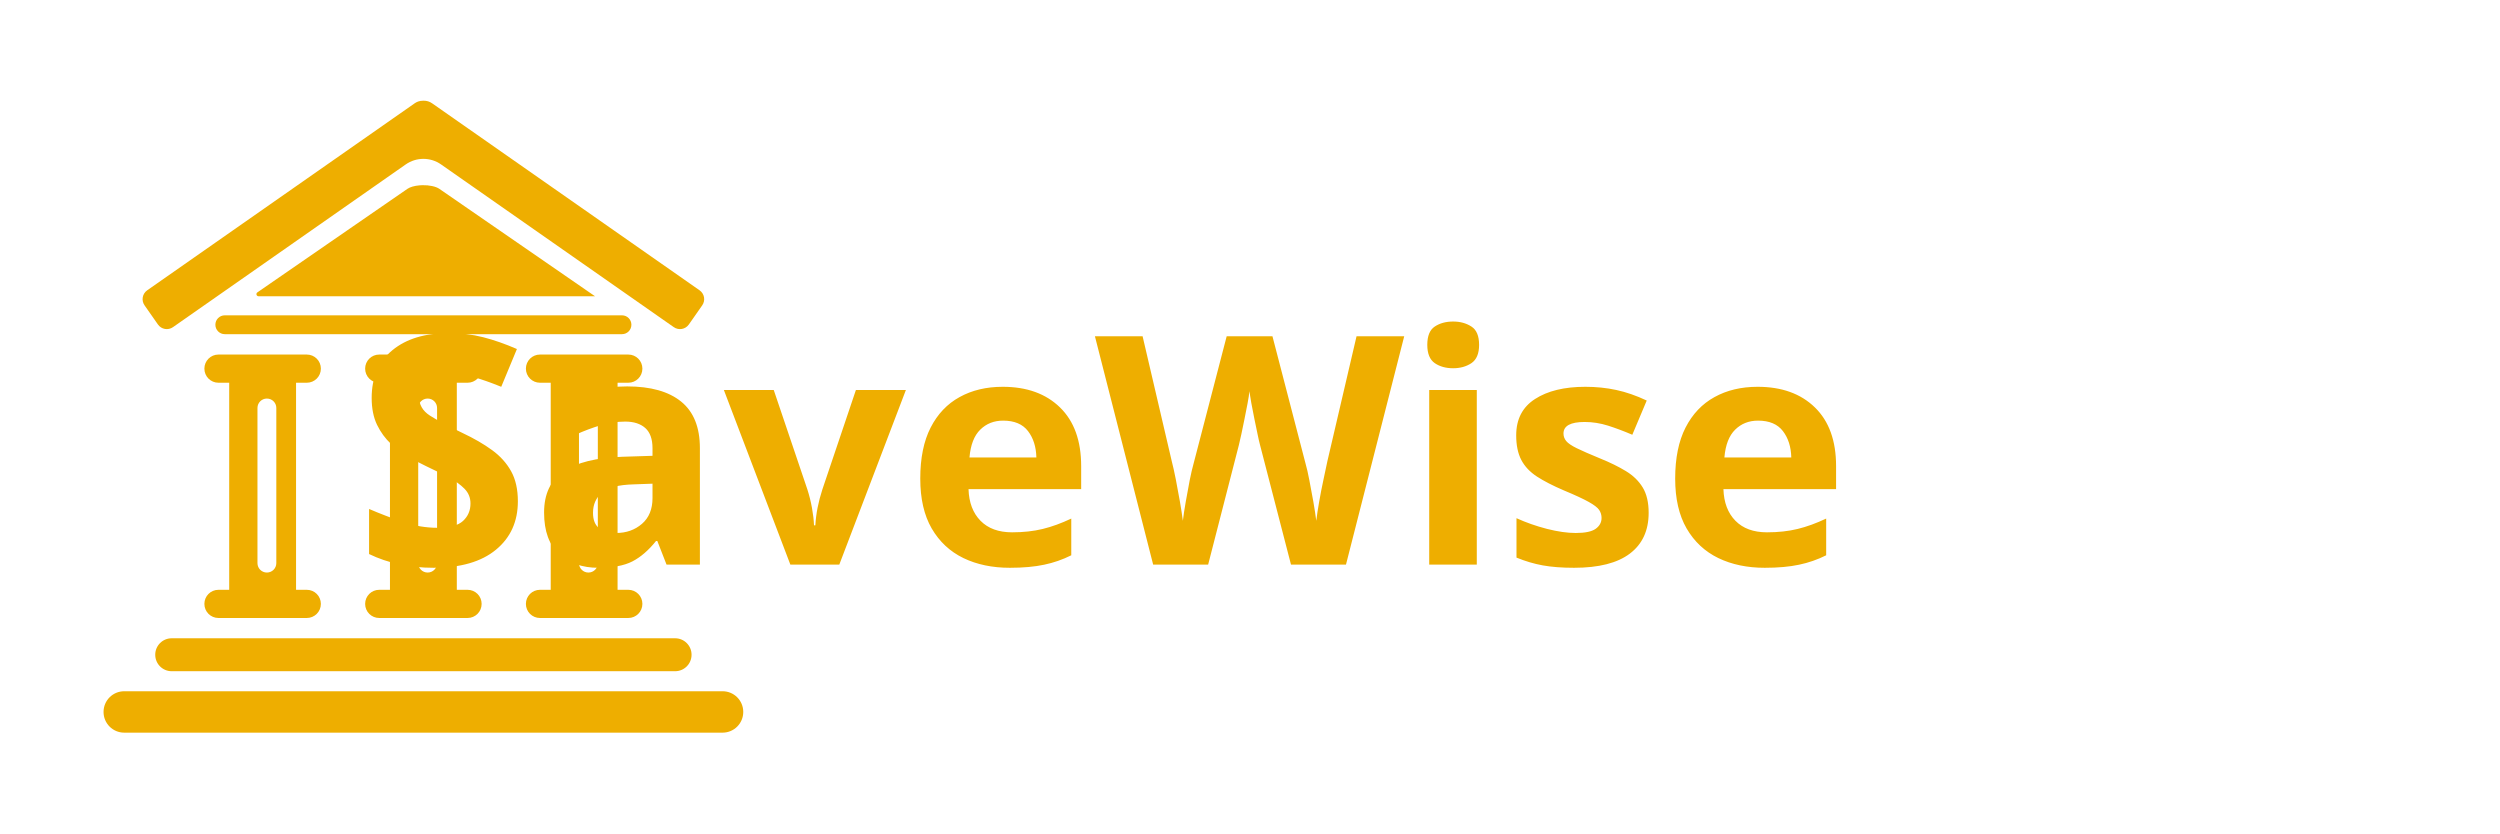
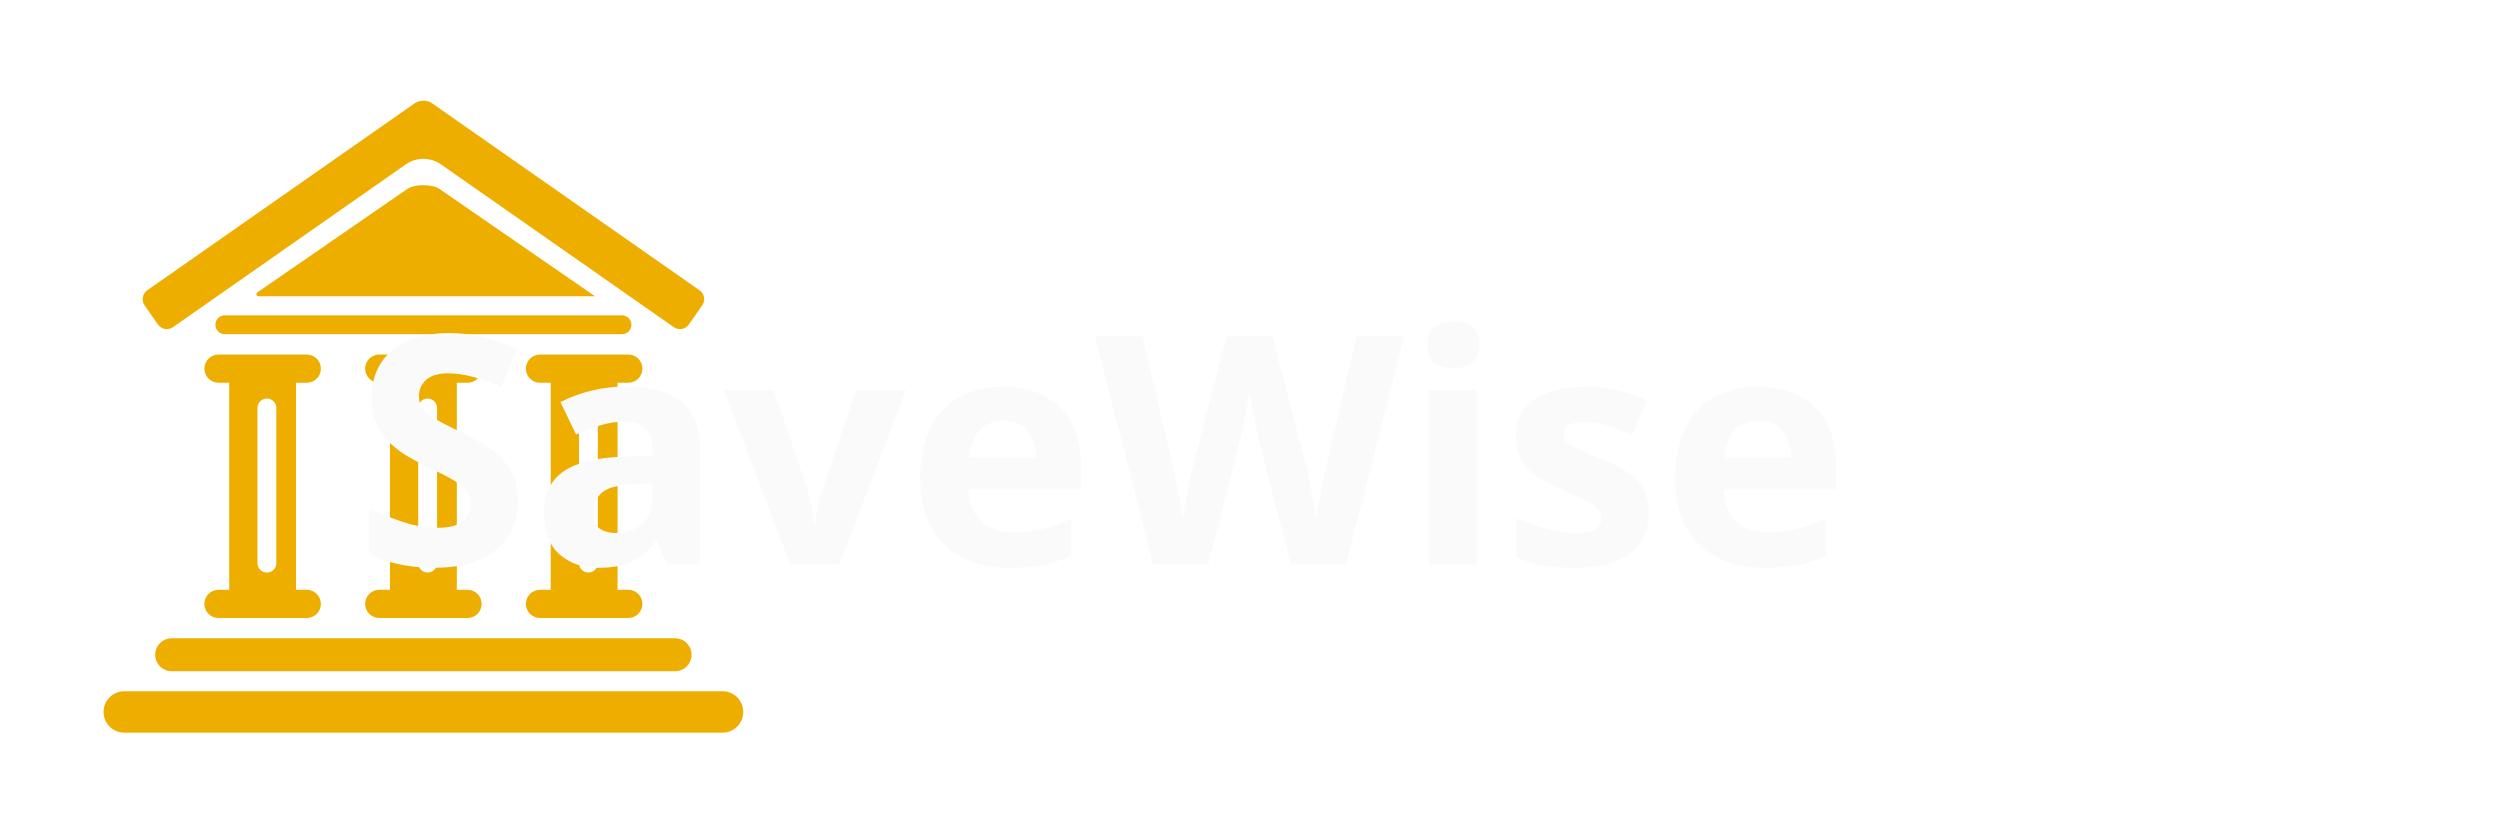
<svg xmlns="http://www.w3.org/2000/svg" width="1536" height="512" viewBox="0 0 406.4 135.467" version="1.1" id="svg1">
  <defs id="defs1" />
  <g id="layer1">
    <path id="rect2" style="display:inline;fill:#eeae00;fill-opacity:1;fill-rule:evenodd;stroke-width:4.44;stroke-linejoin:round;paint-order:stroke fill markers" d="m 68.826,16.367 c -0.707,0 -1.127,0.224 -1.439,0.442 l -43.456,30.382 c -0.797,0.558 -0.991,1.648 -0.433,2.446 l 2.176,3.112 c 0.558,0.797 1.649,0.991 2.446,0.433 l 37.836,-26.453 a 5.01,5.01 0 0 1 5.741,0 l 37.836,26.453 c 0.797,0.558 1.888,0.364 2.446,-0.433 L 114.154,49.637 c 0.558,-0.797 0.364,-1.888 -0.433,-2.446 L 70.265,16.809 c -0.438,-0.306 -0.866,-0.442 -1.439,-0.442 z m -0.147,13.736 c -0.158,0.003 -0.318,0.011 -0.477,0.025 -0.831,0.07 -1.548,0.278 -1.973,0.571 l -12.654,8.731 -11.743,8.103 a 0.345,0.345 0 0 0 0.196,0.628 h 12.846 13.952 13.952 13.952 l -12.654,-8.731 -12.654,-8.731 c -0.568,-0.392 -1.635,-0.617 -2.743,-0.596 z M 36.543,51.259 c -0.849,0 -1.532,0.683 -1.532,1.532 0,0.849 0.683,1.532 1.532,1.532 h 64.564 c 0.849,0 1.532,-0.683 1.532,-1.532 0,-0.849 -0.683,-1.532 -1.532,-1.532 z m -1.027,6.376 c -1.27,0 -2.292,1.022 -2.292,2.291 0,1.27 1.022,2.292 2.292,2.292 h 1.743 v 33.66 h -1.743 c -1.27,0 -2.292,1.022 -2.292,2.291 0,1.27 1.022,2.292 2.292,2.292 h 14.353 c 1.27,0 2.292,-1.022 2.292,-2.292 0,-1.27 -1.022,-2.291 -2.292,-2.291 h -1.743 V 62.218 h 1.743 c 1.27,0 2.292,-1.022 2.292,-2.292 0,-1.27 -1.022,-2.291 -2.292,-2.291 z m 26.133,0 c -1.27,0 -2.292,1.022 -2.292,2.291 0,1.27 1.022,2.292 2.292,2.292 h 1.743 v 33.66 h -1.743 c -1.27,0 -2.292,1.022 -2.292,2.291 0,1.27 1.022,2.292 2.292,2.292 h 14.353 c 1.27,0 2.292,-1.022 2.292,-2.292 0,-1.27 -1.022,-2.291 -2.292,-2.291 h -1.743 V 62.218 h 1.743 c 1.27,0 2.292,-1.022 2.292,-2.292 0,-1.27 -1.022,-2.291 -2.292,-2.291 z m 26.133,0 c -1.27,0 -2.292,1.022 -2.292,2.291 0,1.27 1.022,2.292 2.292,2.292 h 1.743 v 33.66 h -1.743 c -1.27,0 -2.292,1.022 -2.292,2.291 0,1.27 1.022,2.292 2.292,2.292 h 14.353 c 1.27,0 2.292,-1.022 2.292,-2.292 0,-1.27 -1.022,-2.291 -2.292,-2.291 h -1.743 V 62.218 h 1.743 c 1.27,0 2.292,-1.022 2.292,-2.292 0,-1.27 -1.022,-2.291 -2.292,-2.291 z m -44.397,7.154 c 0.849,0 1.533,0.683 1.533,1.532 V 91.542 c 0,0.849 -0.684,1.532 -1.533,1.532 -0.849,0 -1.532,-0.683 -1.532,-1.532 V 66.321 c 0,-0.849 0.683,-1.532 1.532,-1.532 z m 26.133,0 c 0.849,0 1.532,0.683 1.532,1.532 V 91.542 c 0,0.849 -0.683,1.532 -1.532,1.532 -0.849,0 -1.532,-0.683 -1.532,-1.532 V 66.321 c 0,-0.849 0.683,-1.532 1.532,-1.532 z m 26.133,0 c 0.849,0 1.532,0.683 1.532,1.532 V 91.542 c 0,0.849 -0.683,1.532 -1.532,1.532 -0.849,0 -1.532,-0.683 -1.532,-1.532 V 66.321 c 0,-0.849 0.683,-1.532 1.532,-1.532 z m -67.738,38.969 c -1.484,0 -2.678,1.194 -2.678,2.678 0,1.484 1.194,2.678 2.678,2.678 h 81.829 c 1.484,0 2.678,-1.194 2.678,-2.678 0,-1.484 -1.194,-2.678 -2.678,-2.678 z m -7.715,8.611 c -1.864,0 -3.366,1.501 -3.366,3.365 0,1.864 1.501,3.366 3.366,3.366 h 97.26 c 1.864,0 3.365,-1.501 3.365,-3.366 0,-1.864 -1.501,-3.365 -3.365,-3.365 z" />
    <g id="g1" transform="translate(204.0673,-83.0364)" style="fill:#eeae00;fill-opacity:1">
-       <text xml:space="preserve" style="font-size:52px;line-height:0;font-family:'LEMON MILK';-inkscape-font-specification:'LEMON MILK';text-align:end;letter-spacing:0px;text-anchor:end;display:inline;fill:#eeae00;fill-rule:evenodd;stroke-width:5.292;stroke-linejoin:round;paint-order:stroke fill markers;fill-opacity:1" x="191.276" y="174.821" id="text1">
-         <tspan id="tspan1" style="font-style:normal;font-variant:normal;font-weight:bold;font-stretch:normal;font-size:52px;font-family:Nobile;-inkscape-font-specification:'Nobile Bold';stroke-width:5.292;fill:#eeae00;fill-opacity:1" x="191.276" y="174.821">SaveWise</tspan>
+       <text xml:space="preserve" style="font-size:52px;line-height:0;font-family:'LEMON MILK';-inkscape-font-specification:'LEMON MILK';text-align:end;letter-spacing:0px;text-anchor:end;display:inline;fill:#fafafa;fill-rule:evenodd;stroke-width:5.292;stroke-linejoin:round;paint-order:stroke fill markers;fill-opacity:1" x="191.276" y="174.821" id="text1">
+         <tspan id="tspan1" style="font-style:normal;font-variant:normal;font-weight:bold;font-stretch:normal;font-size:52px;font-family:Nobile;-inkscape-font-specification:'Nobile Bold';stroke-width:5.292;fill:#fafafa;fill-opacity:1" x="191.276" y="174.821">SaveWise</tspan>
      </text>
    </g>
  </g>
</svg>
